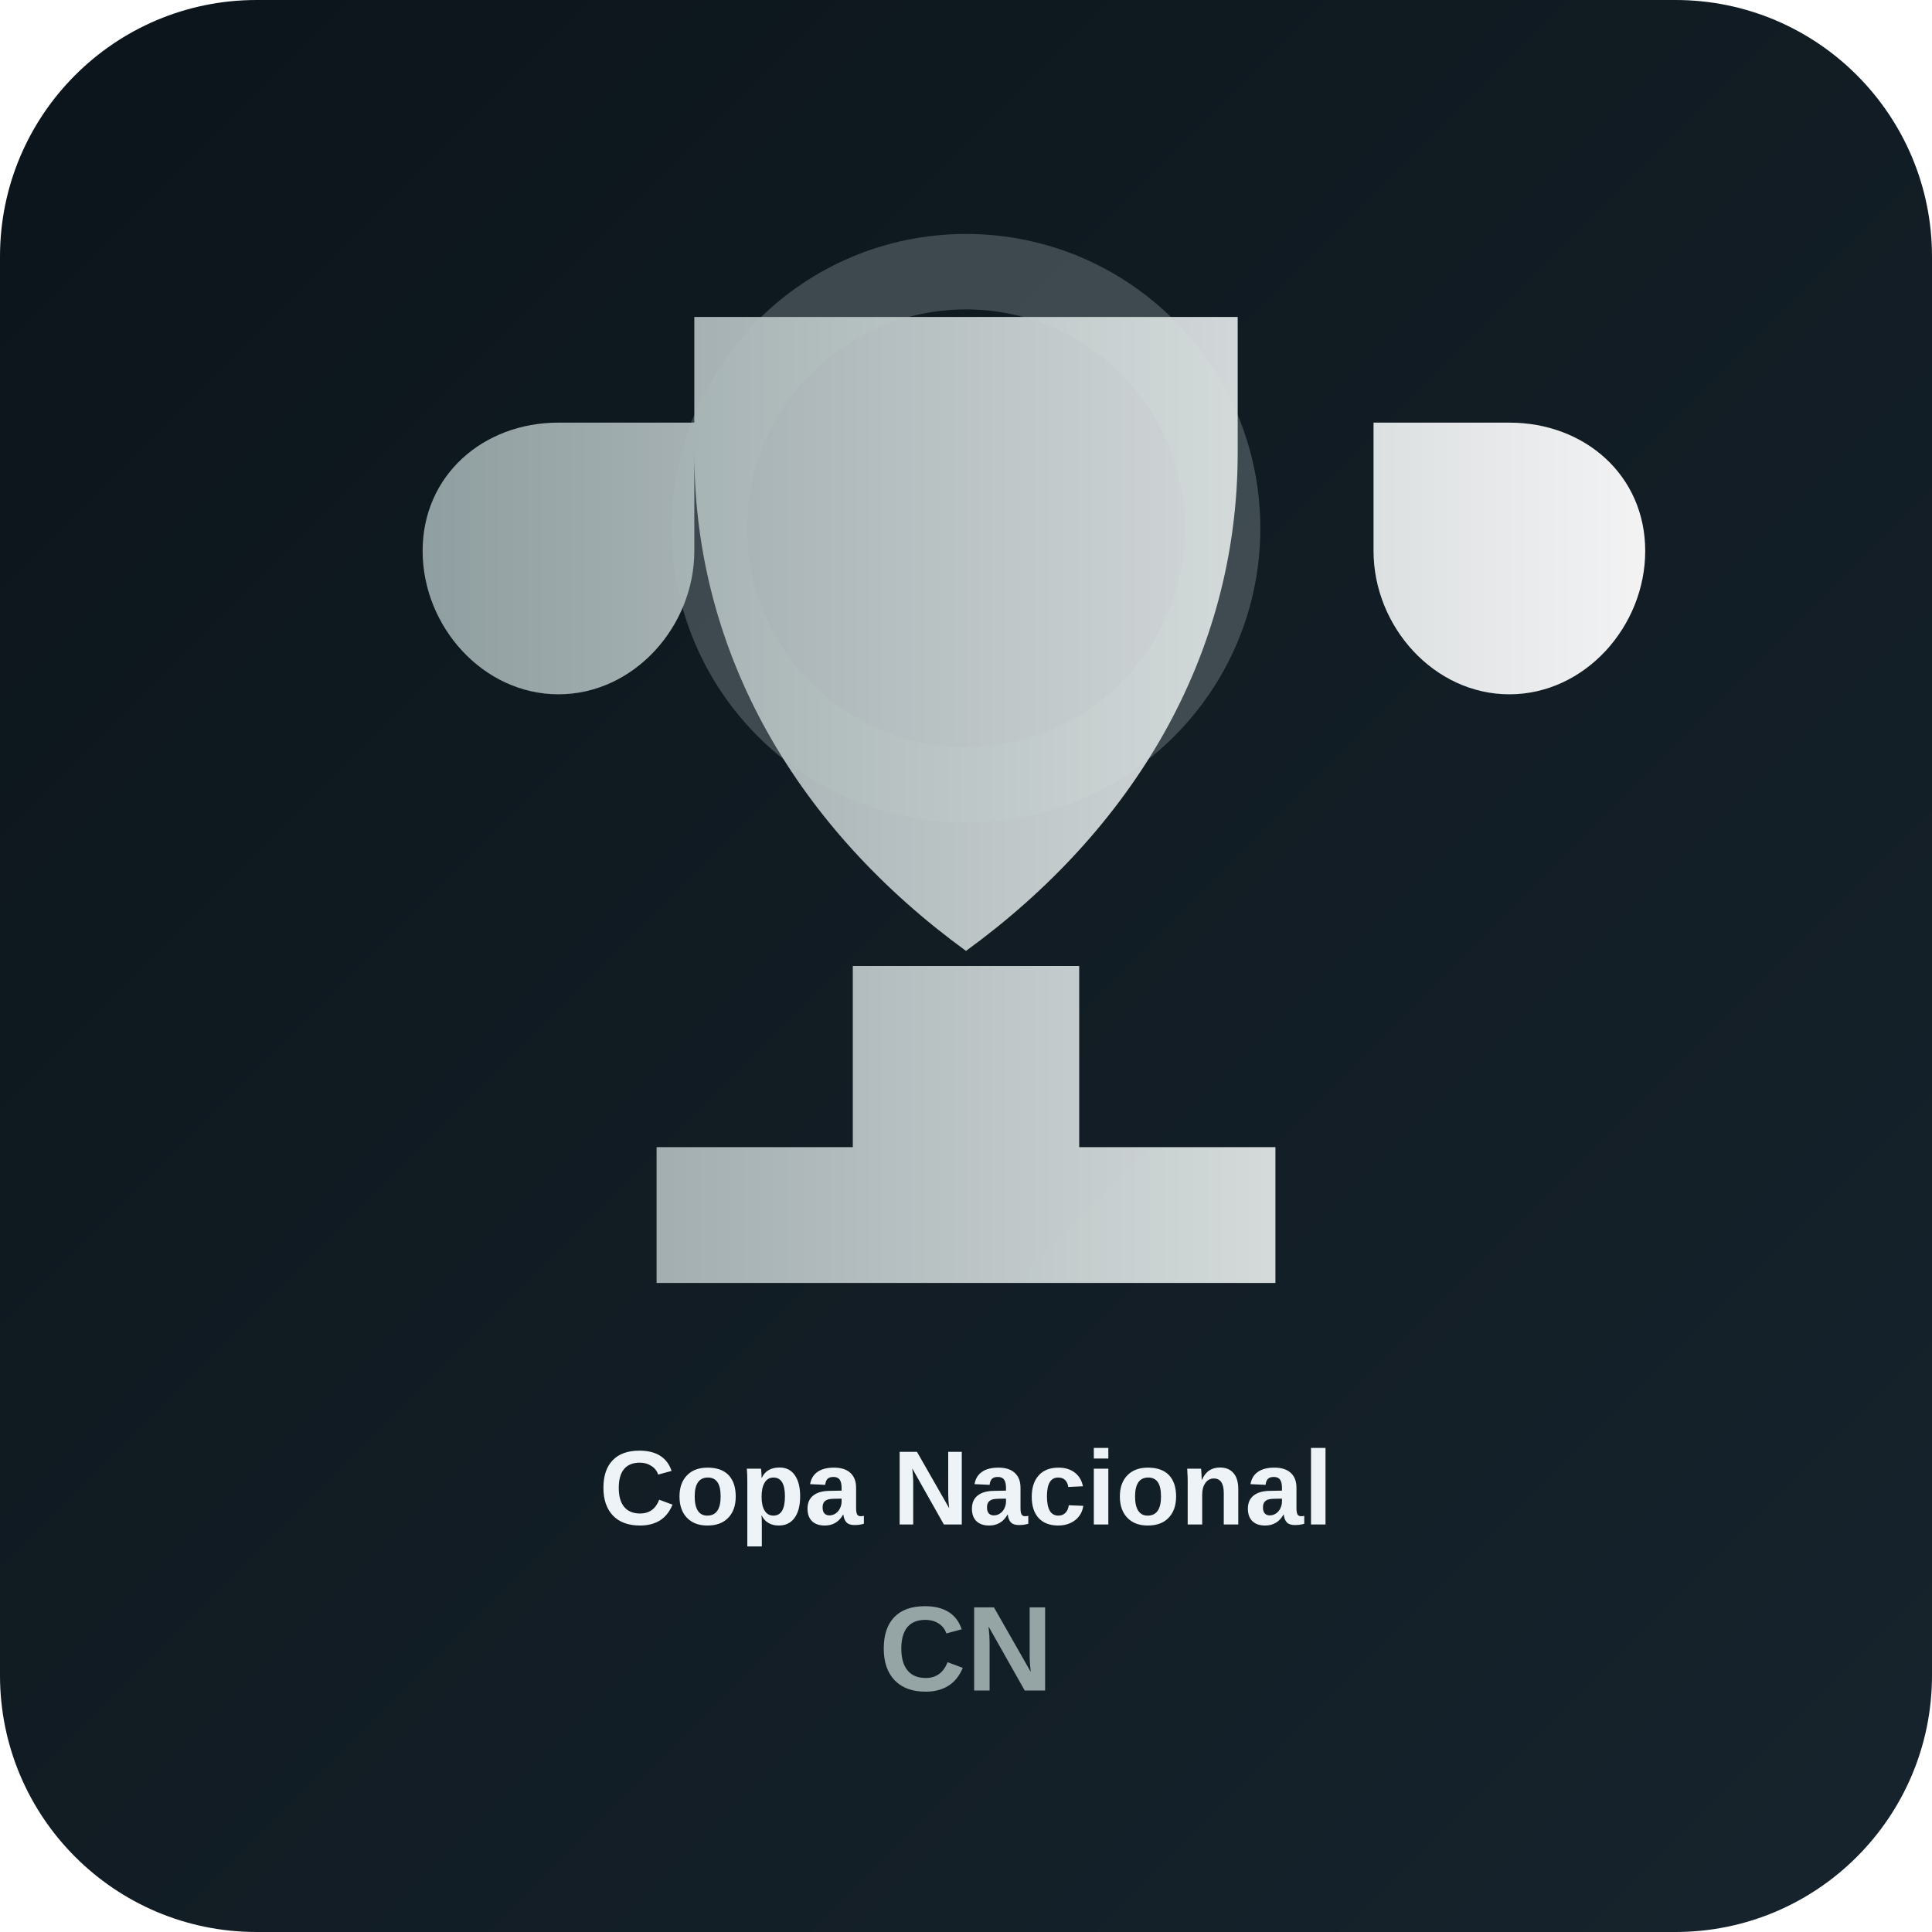
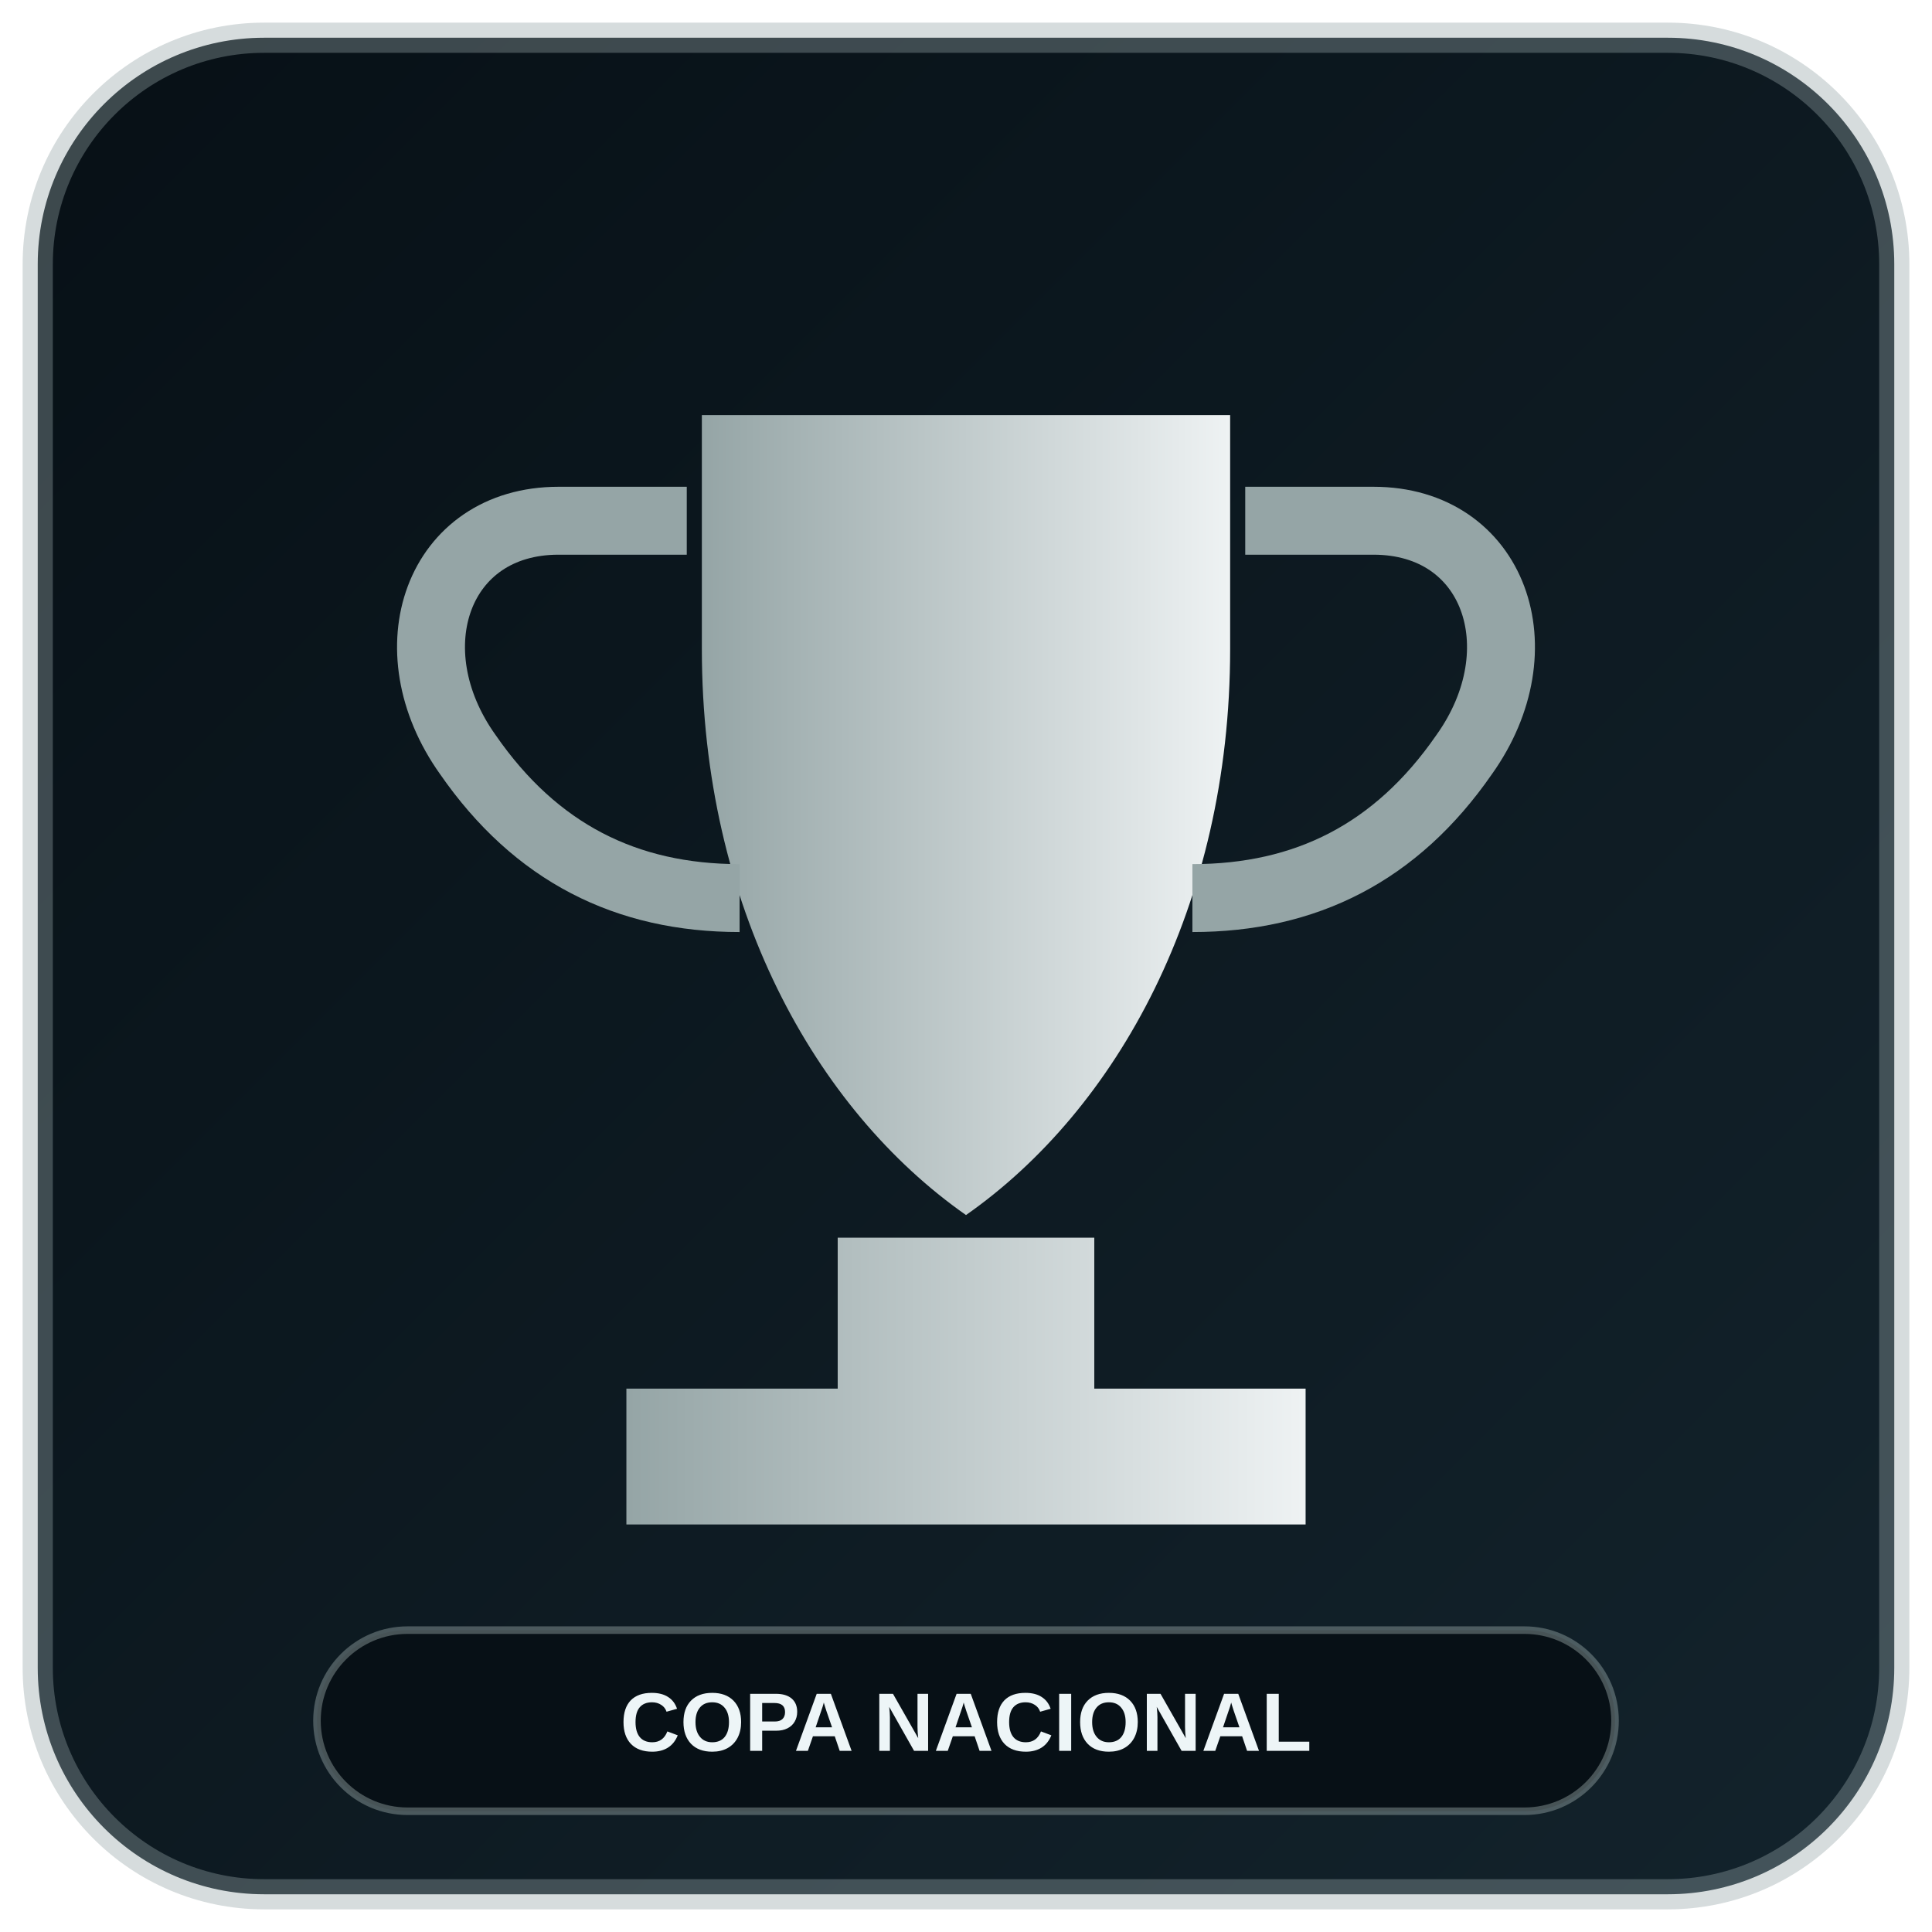
<svg xmlns="http://www.w3.org/2000/svg" viewBox="0 0 256 256">
  <defs>
    <linearGradient id="bg" x1="0" x2="1" y1="0" y2="1">
-       <stop offset="0" stop-color="#0b141a" />
-       <stop offset="1" stop-color="#17242d" />
+       <stop offset="0" stop-color="#071016" />
+       <stop offset="1" stop-color="#13232c" />
    </linearGradient>
-     <linearGradient id="gl" x1="0" x2="1">
-       <stop offset="0" stop-color="#95a5a6" stop-opacity=".95" />
-       <stop offset="1" stop-color="#ffffff" stop-opacity=".95" />
+     <linearGradient id="m" x1="0" x2="1">
+       <stop offset="0" stop-color="#95a5a6" />
+       <stop offset="1" stop-color="#eef2f3" />
    </linearGradient>
  </defs>
-   <rect width="256" height="256" rx="34" fill="url(#bg)" />
-   <circle cx="128" cy="70" r="34" fill="none" stroke="#95a5a6" stroke-opacity=".35" stroke-width="10" />
-   <path d="M92 42h72v18c0 27-14 50-36 66-22-16-36-39-36-66V42zm-18 14h18v17c0 10-8 19-18 19-10 0-18-9-18-19 0-10 8-17 18-17zm108 0h18c10 0 18 7 18 17 0 10-8 19-18 19-10 0-18-9-18-19V56zM113 128h30v24h26v18H87v-18h26v-24z" fill="url(#gl)" />
-   <text x="128" y="202" text-anchor="middle" fill="#edf3f6" font-family="Arial, Helvetica, sans-serif" font-size="14" font-weight="700">Copa Nacional</text>
-   <text x="128" y="224" text-anchor="middle" fill="#95a5a6" font-family="Arial, Helvetica, sans-serif" font-size="16" font-weight="700">CN</text>
+   <rect x="5" y="5" width="246" height="246" rx="30" fill="url(#bg)" stroke="#95a5a6" stroke-opacity=".38" stroke-width="4" />
+   <path d="M93 55h70v31c0 34-15 61-35 75-20-14-35-41-35-75z" fill="url(#m)" />
+   <path d="M91 69H74c-16 0-22 17-12 31 9 13 21 19 36 19M165 69h17c16 0 22 17 12 31-9 13-21 19-36 19" fill="none" stroke="#95a5a6" stroke-width="9" />
+   <path d="M111 164h34v20h28v18H83v-18h28z" fill="url(#m)" />
+   <rect x="42" y="216" width="172" height="24" rx="12" fill="#071016" stroke="#95a5a6" stroke-opacity=".45" />
+   <text x="128" y="232" text-anchor="middle" fill="#edf5f7" font-size="11" font-family="Arial,Helvetica,sans-serif" font-weight="700">COPA NACIONAL</text>
</svg>
